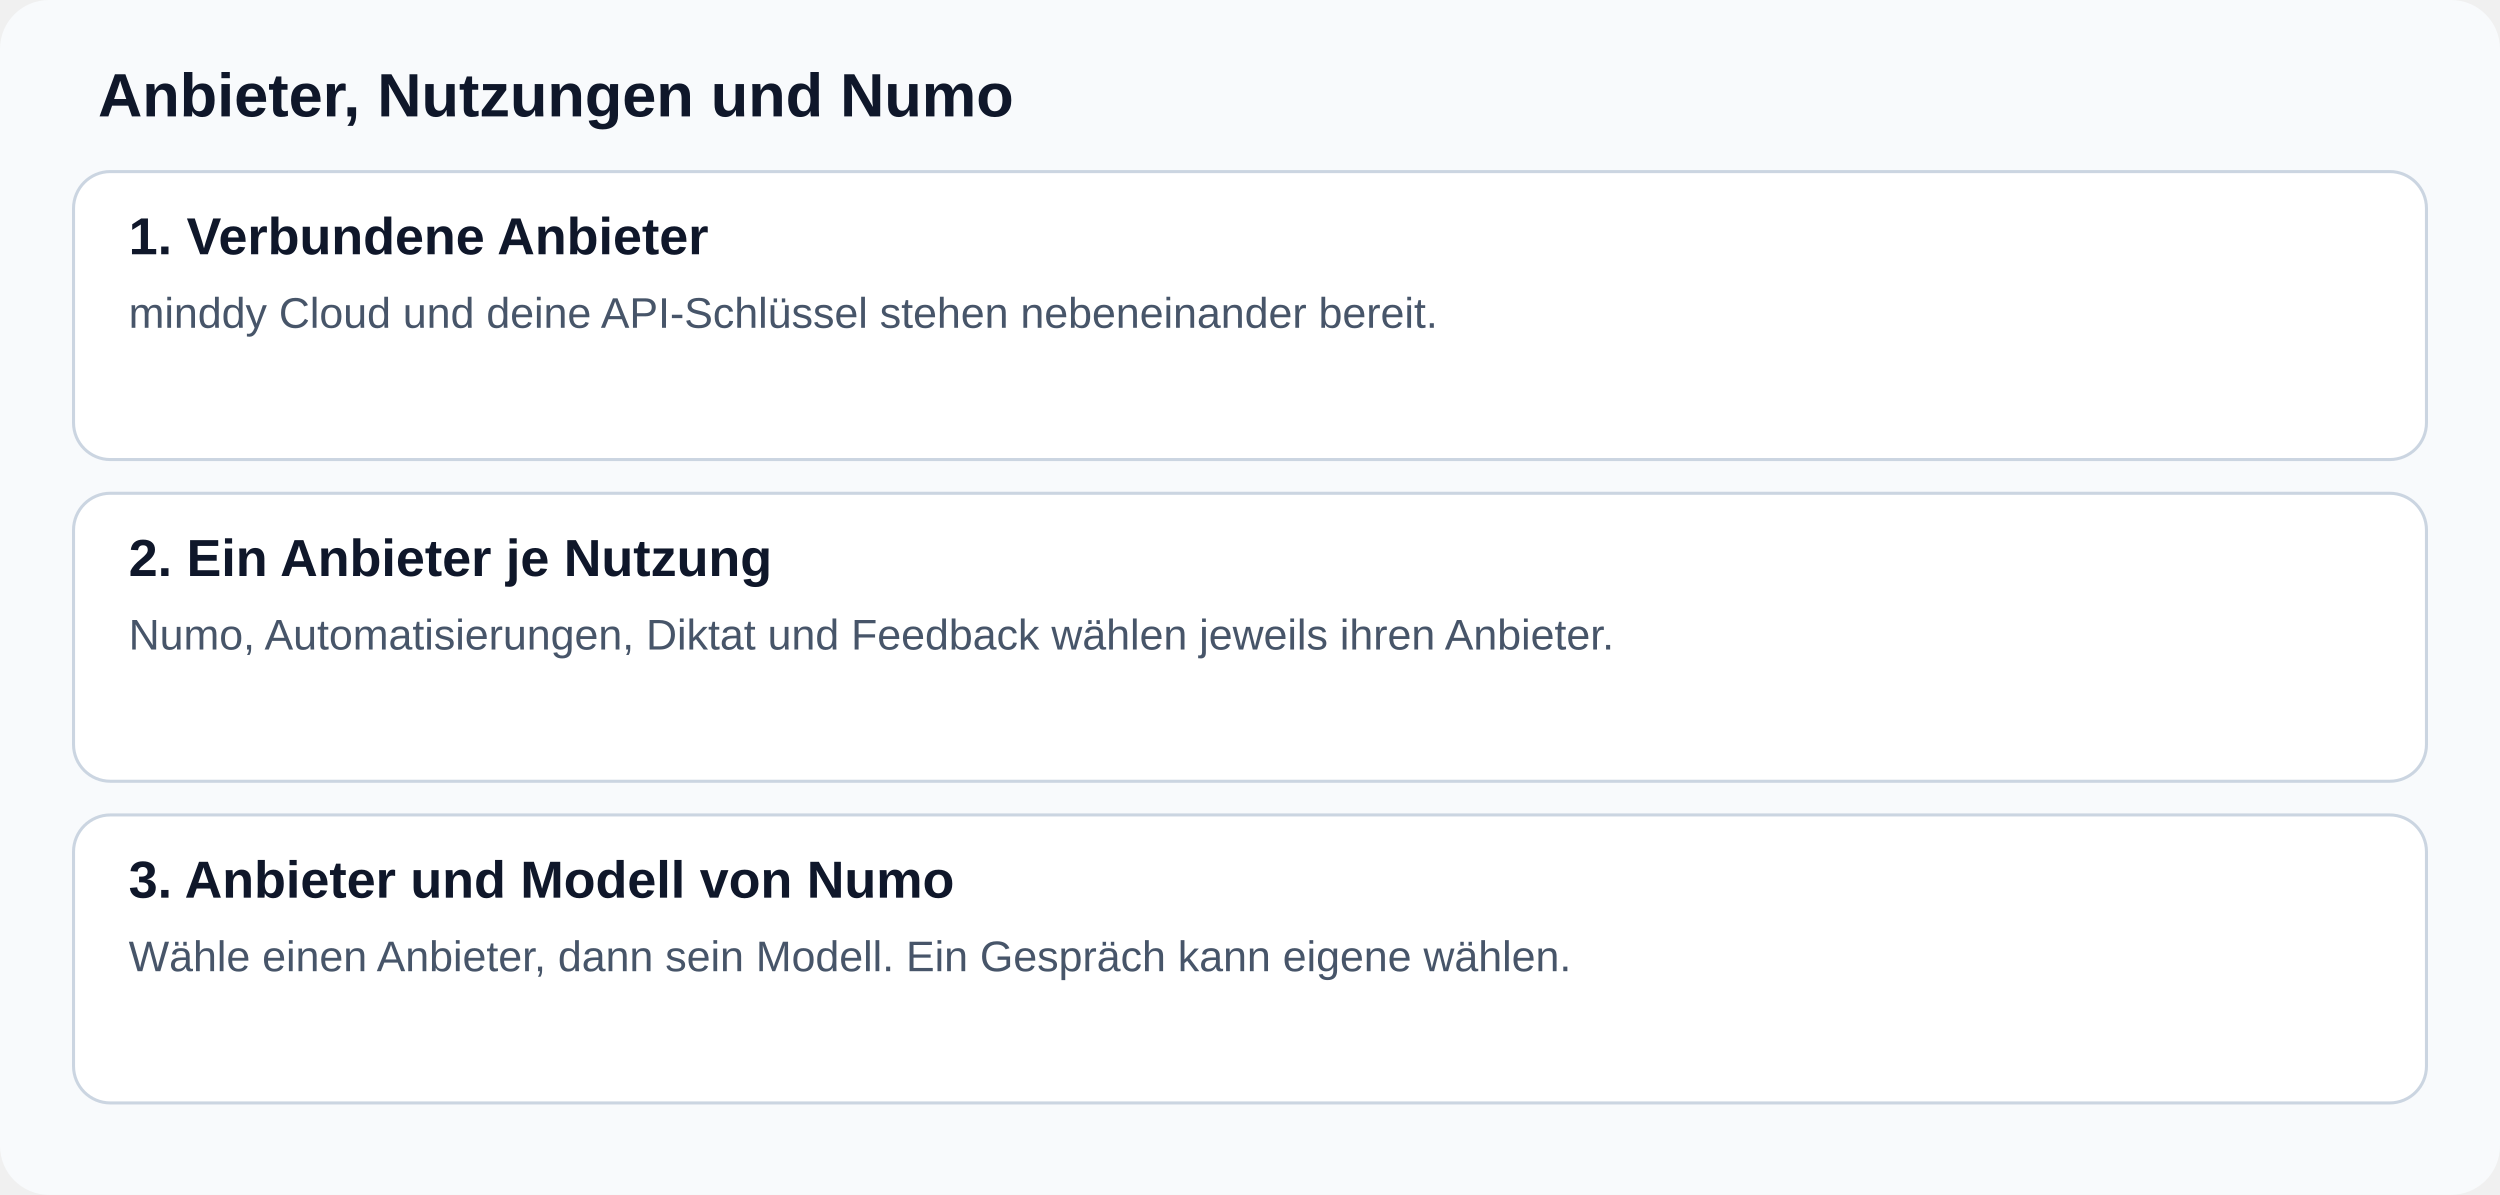
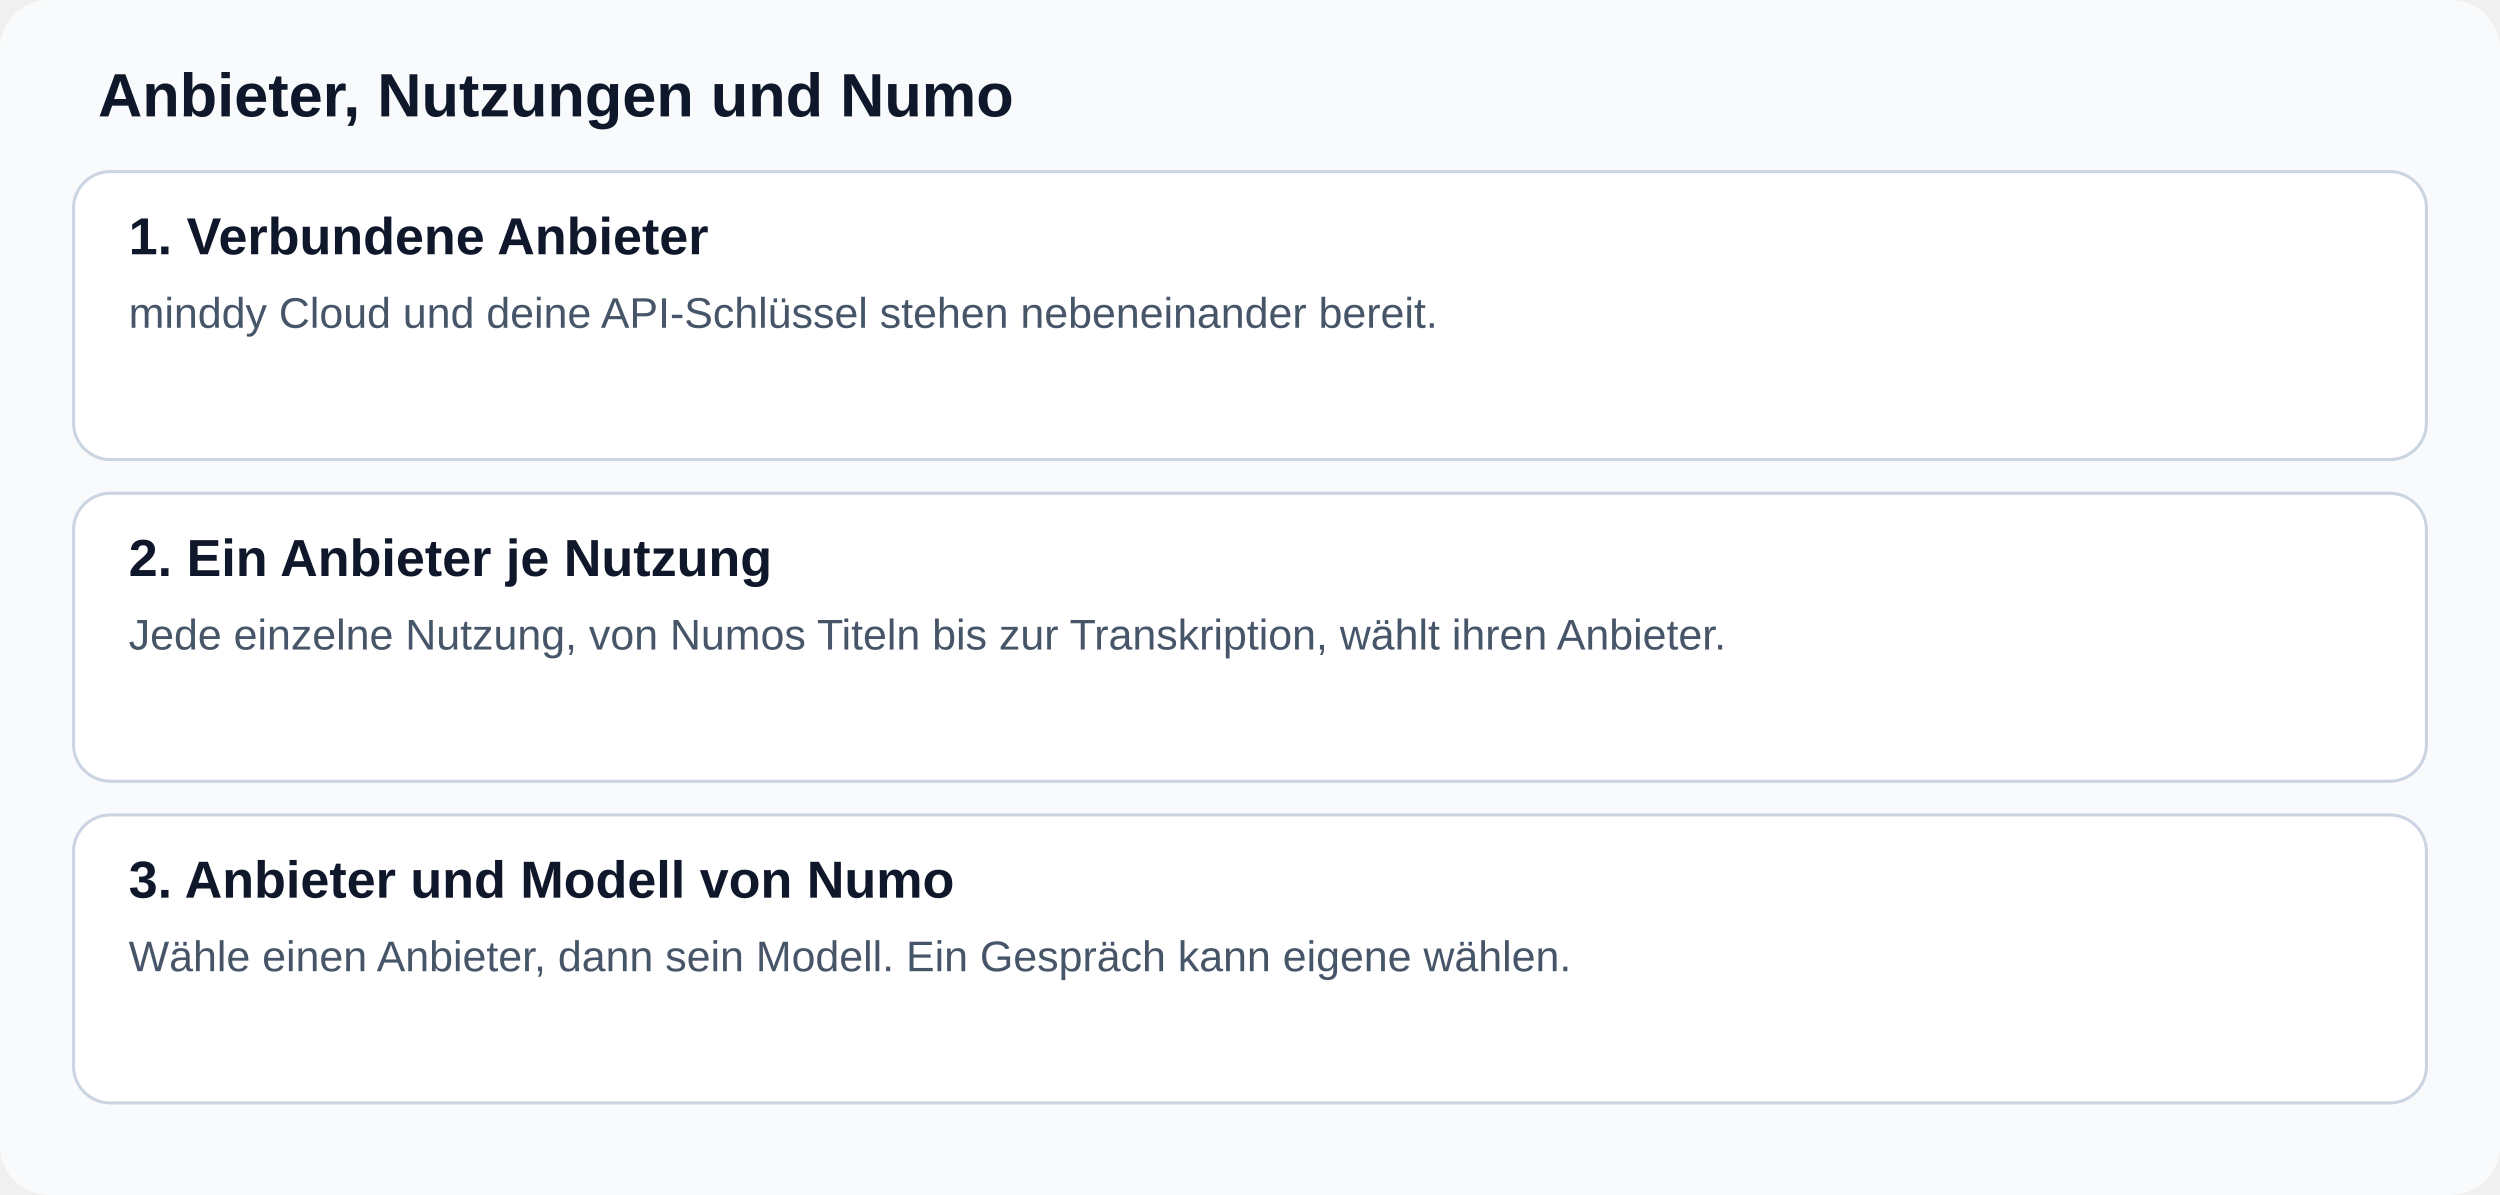
<svg xmlns="http://www.w3.org/2000/svg" width="816" height="390" viewBox="0 0 816 390" role="img" aria-labelledby="title desc">
  <rect width="816" height="390" rx="16" fill="#f8fafc" />
  <text x="32" y="38" font-family="Arial,sans-serif" font-size="20" font-weight="bold" fill="#0f172a">Anbieter, Nutzungen und Numo</text>
  <rect x="24" y="56" width="768" height="94" rx="12" fill="#fff" stroke="#cbd5e1" />
  <text x="42" y="83" font-family="Arial,sans-serif" font-size="17" font-weight="bold" fill="#0f172a">1. Verbundene Anbieter</text>
  <text x="42" y="107" font-family="Arial,sans-serif" font-size="14" fill="#475569">minddy Cloud und deine API-Schlüssel stehen nebeneinander bereit.</text>
  <rect x="24" y="161" width="768" height="94" rx="12" fill="#fff" stroke="#cbd5e1" />
  <text x="42" y="188" font-family="Arial,sans-serif" font-size="17" font-weight="bold" fill="#0f172a">2. Ein Anbieter je Nutzung</text>
-   <text x="42" y="212" font-family="Arial,sans-serif" font-size="14" fill="#475569">Numo, Automatisierungen, Diktat und Feedback wählen jeweils ihren Anbieter.</text>
+   <text x="42" y="212" font-family="Arial,sans-serif" font-size="14" fill="#475569">Jede einzelne Nutzung, von Numos Titeln bis zur Transkription, wählt ihren Anbieter.</text>
  <rect x="24" y="266" width="768" height="94" rx="12" fill="#fff" stroke="#cbd5e1" />
  <text x="42" y="293" font-family="Arial,sans-serif" font-size="17" font-weight="bold" fill="#0f172a">3. Anbieter und Modell von Numo</text>
  <text x="42" y="317" font-family="Arial,sans-serif" font-size="14" fill="#475569">Wähle einen Anbieter, dann sein Modell. Ein Gespräch kann eigene wählen.</text>
</svg>
